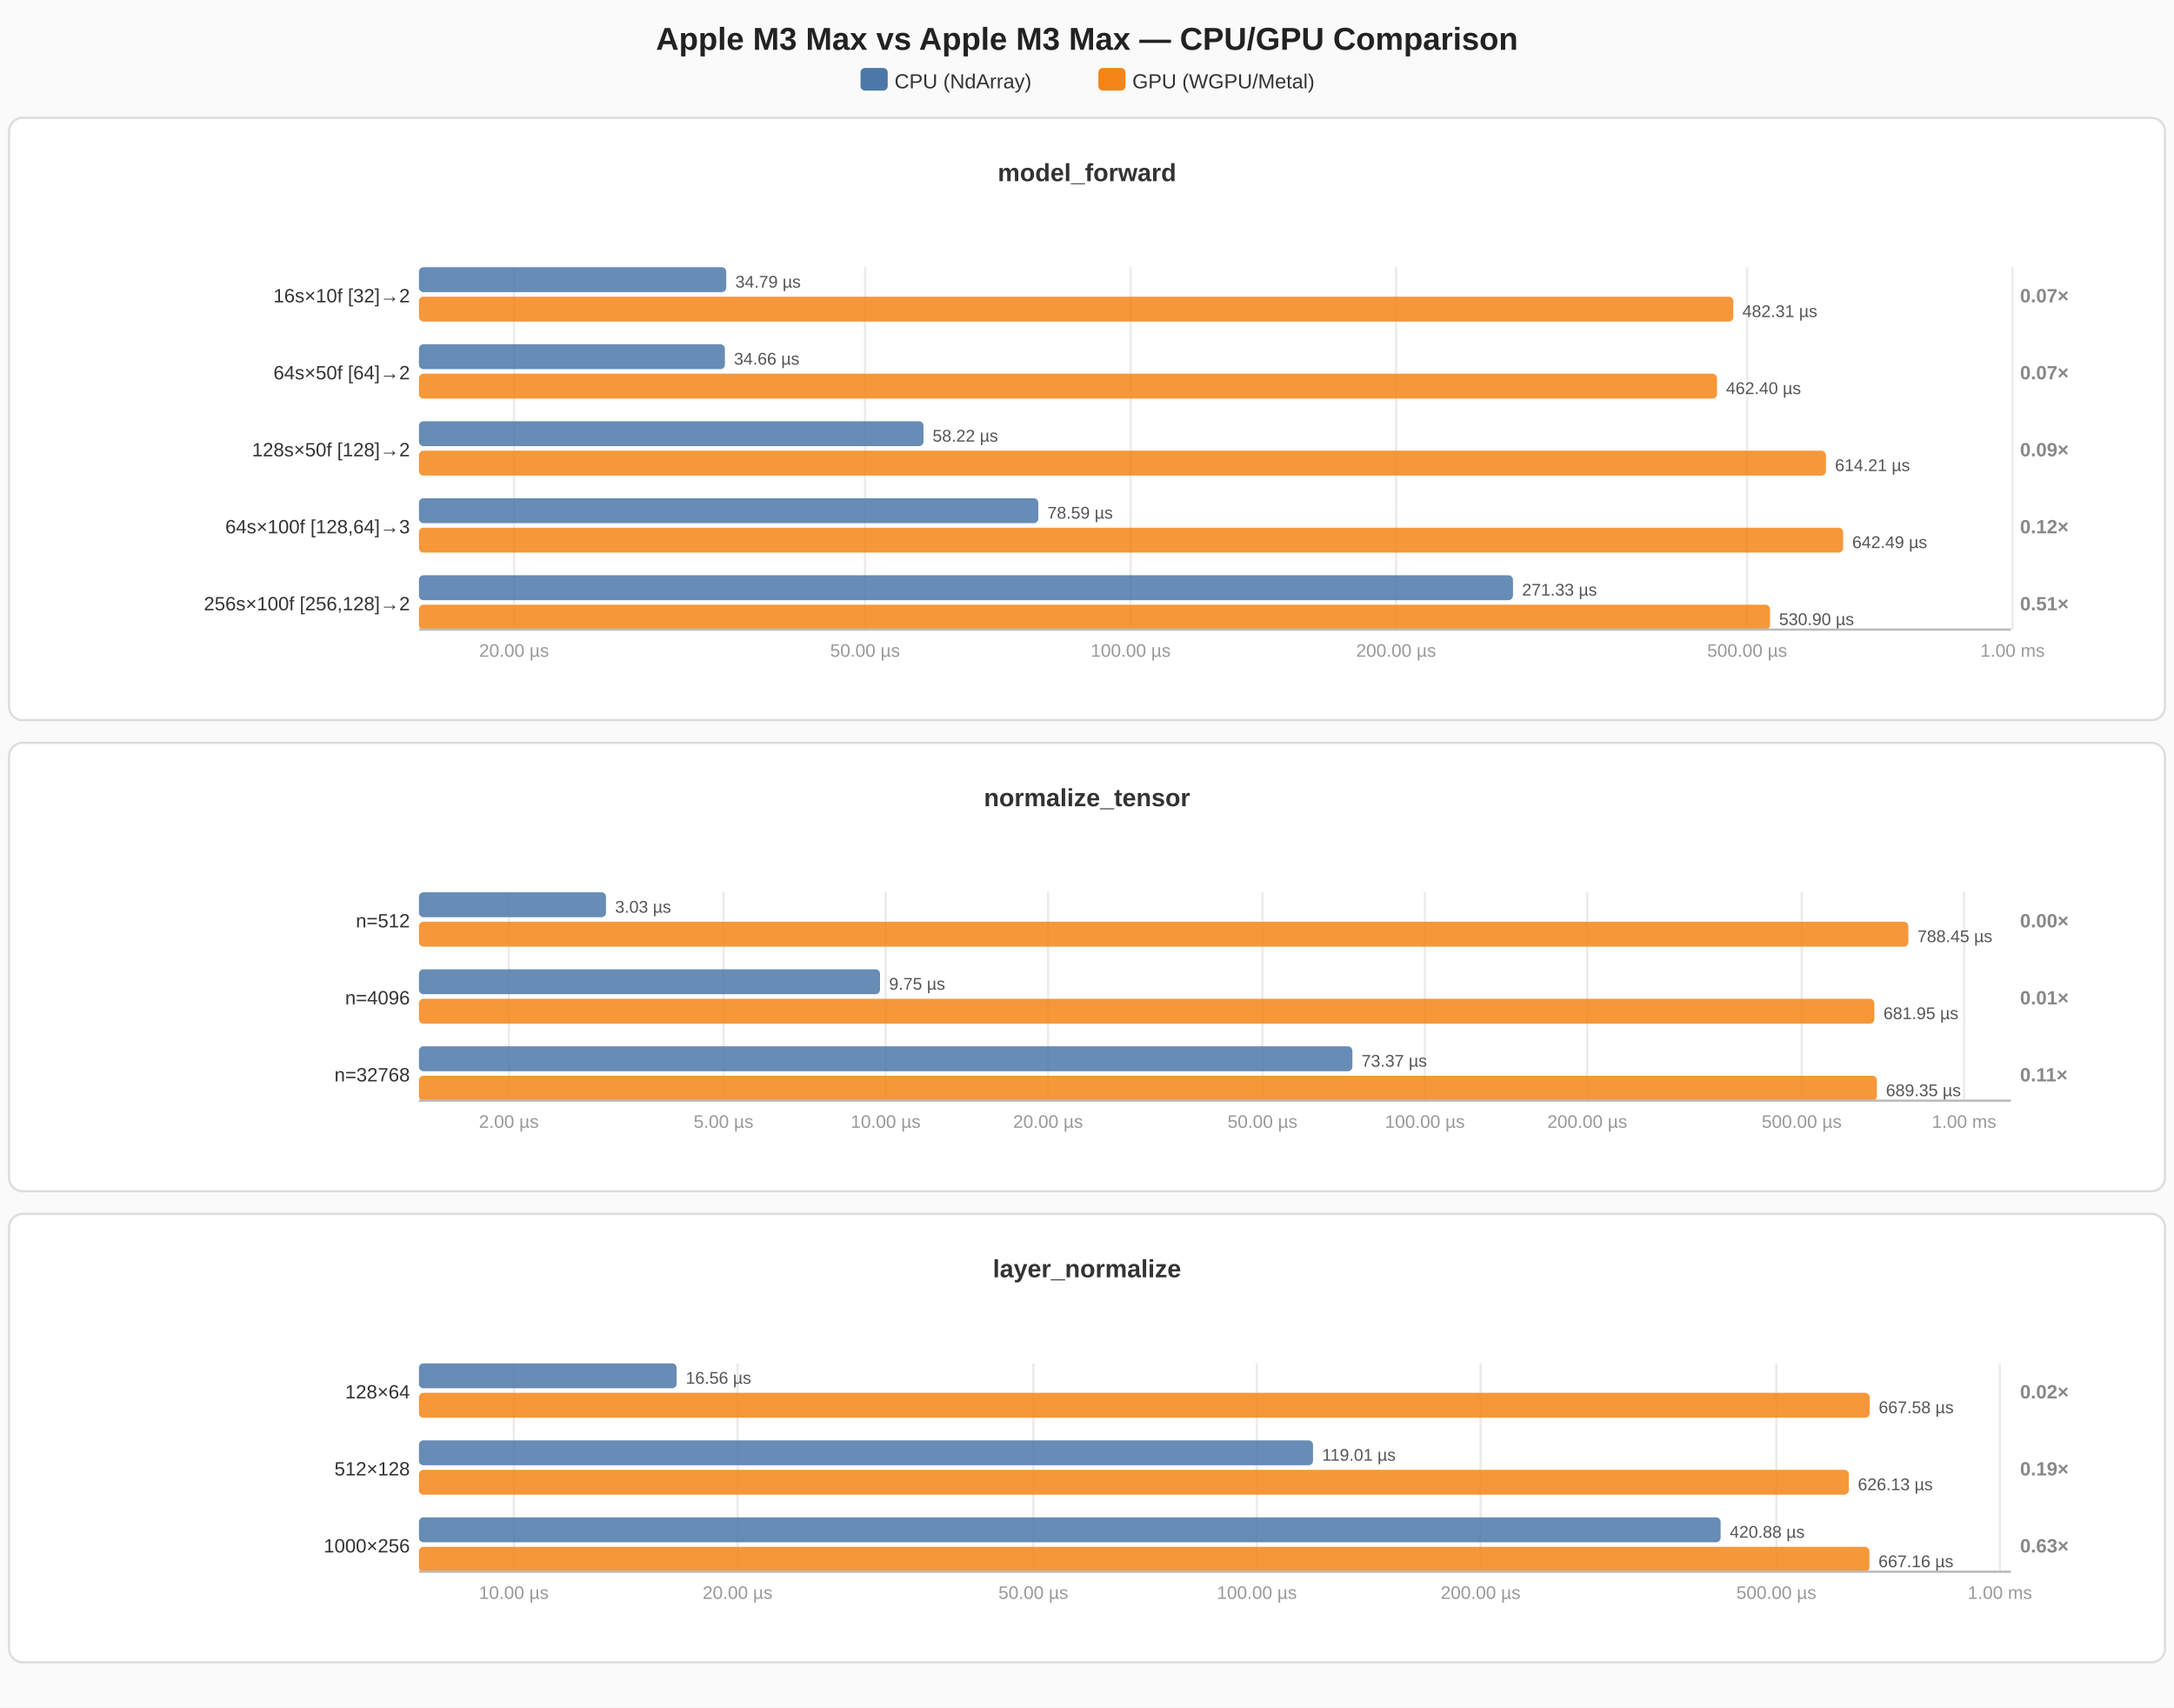
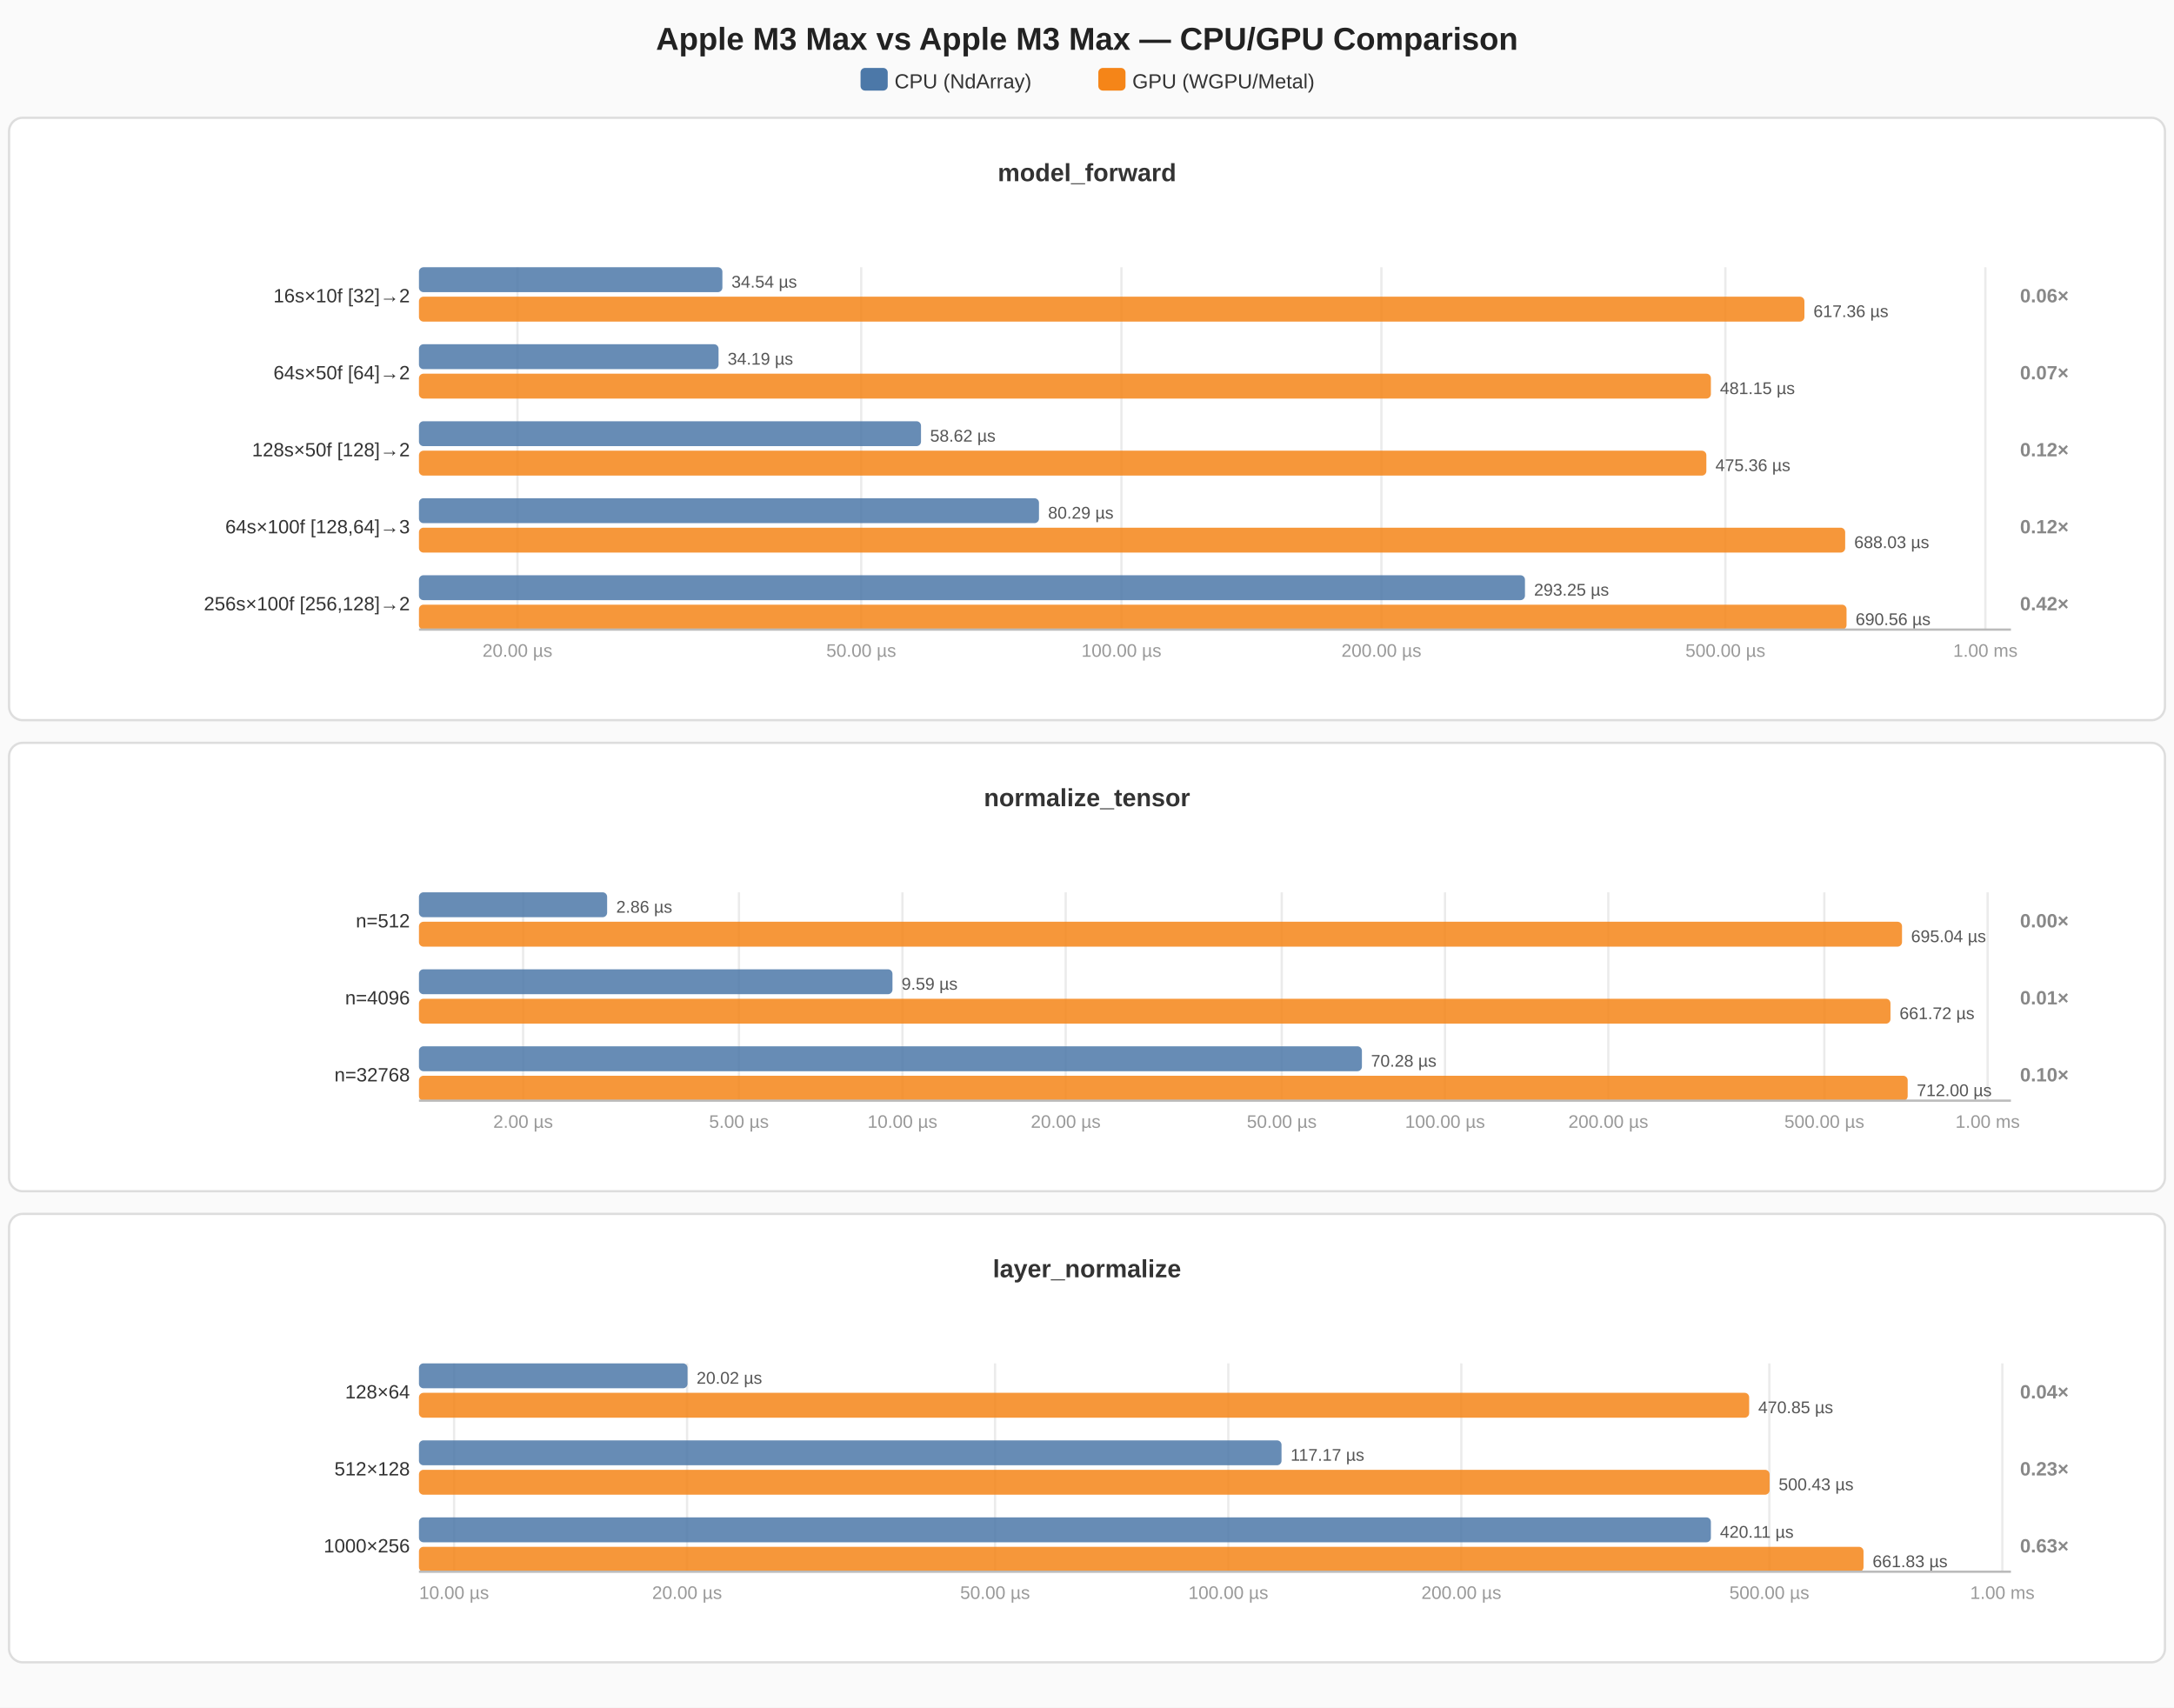
<svg xmlns="http://www.w3.org/2000/svg" width="960" height="754.0" font-family="monospace,Arial,sans-serif">
  <rect width="960" height="754.0" fill="#FAFAFA" />
  <text x="480.0" y="22" text-anchor="middle" font-size="14" font-weight="bold" fill="#222">Apple M3 Max vs Apple M3 Max — CPU/GPU Comparison</text>
  <rect x="380.0" y="30" width="12" height="10" fill="#4C78A8" rx="2" />
  <text x="395.0" y="39" font-size="9" fill="#333">CPU (NdArray)</text>
  <rect x="485.0" y="30" width="12" height="10" fill="#F58518" rx="2" />
  <text x="500.0" y="39" font-size="9" fill="#333">GPU (WGPU/Metal)</text>
  <rect x="4" y="52.0" width="952.0" height="266.0" rx="6" fill="white" stroke="#DDD" stroke-width="1" />
  <text x="480.0" y="80.0" text-anchor="middle" font-size="11" font-weight="bold" fill="#333">model_forward</text>
-   <line x1="227.0" y1="118.0" x2="227.0" y2="278.0" stroke="#EBEBEB" stroke-width="1" />
-   <text x="227.0" y="290.0" text-anchor="middle" font-size="8" fill="#999">20.00 µs</text>
-   <line x1="382.0" y1="118.0" x2="382.0" y2="278.0" stroke="#EBEBEB" stroke-width="1" />
-   <text x="382.0" y="290.0" text-anchor="middle" font-size="8" fill="#999">50.00 µs</text>
-   <line x1="499.3" y1="118.0" x2="499.3" y2="278.0" stroke="#EBEBEB" stroke-width="1" />
-   <text x="499.3" y="290.0" text-anchor="middle" font-size="8" fill="#999">100.00 µs</text>
-   <line x1="616.5" y1="118.0" x2="616.5" y2="278.0" stroke="#EBEBEB" stroke-width="1" />
-   <text x="616.5" y="290.0" text-anchor="middle" font-size="8" fill="#999">200.00 µs</text>
-   <line x1="771.5" y1="118.0" x2="771.5" y2="278.0" stroke="#EBEBEB" stroke-width="1" />
-   <text x="771.5" y="290.0" text-anchor="middle" font-size="8" fill="#999">500.00 µs</text>
-   <line x1="888.7" y1="118.0" x2="888.7" y2="278.0" stroke="#EBEBEB" stroke-width="1" />
-   <text x="888.7" y="290.0" text-anchor="middle" font-size="8" fill="#999">1.00 ms</text>
-   <rect x="185.0" y="118.0" width="135.7" height="11.0" rx="2" fill="#4C78A8" opacity="0.85" />
-   <text x="324.7" y="127.0" font-size="7.5" fill="#555">34.79 µs</text>
-   <rect x="185.0" y="131.0" width="580.4" height="11.0" rx="2" fill="#F58518" opacity="0.85" />
-   <text x="769.4" y="140.0" font-size="7.5" fill="#555">482.31 µs</text>
-   <text x="892.0" y="133.5" font-size="8.5" font-weight="bold" fill="#888">0.07×</text>
+   <line x1="228.5" y1="118.0" x2="228.5" y2="278.0" stroke="#EBEBEB" stroke-width="1" />
+   <text x="228.5" y="290.0" text-anchor="middle" font-size="8" fill="#999">20.00 µs</text>
+   <line x1="380.3" y1="118.0" x2="380.3" y2="278.0" stroke="#EBEBEB" stroke-width="1" />
+   <text x="380.3" y="290.0" text-anchor="middle" font-size="8" fill="#999">50.00 µs</text>
+   <line x1="495.2" y1="118.0" x2="495.2" y2="278.0" stroke="#EBEBEB" stroke-width="1" />
+   <text x="495.2" y="290.0" text-anchor="middle" font-size="8" fill="#999">100.00 µs</text>
+   <line x1="610.0" y1="118.0" x2="610.0" y2="278.0" stroke="#EBEBEB" stroke-width="1" />
+   <text x="610.0" y="290.0" text-anchor="middle" font-size="8" fill="#999">200.00 µs</text>
+   <line x1="761.9" y1="118.0" x2="761.9" y2="278.0" stroke="#EBEBEB" stroke-width="1" />
+   <text x="761.9" y="290.0" text-anchor="middle" font-size="8" fill="#999">500.00 µs</text>
+   <line x1="876.7" y1="118.0" x2="876.7" y2="278.0" stroke="#EBEBEB" stroke-width="1" />
+   <text x="876.7" y="290.0" text-anchor="middle" font-size="8" fill="#999">1.00 ms</text>
+   <rect x="185.0" y="118.0" width="134.0" height="11.0" rx="2" fill="#4C78A8" opacity="0.85" />
+   <text x="323.0" y="127.0" font-size="7.5" fill="#555">34.54 µs</text>
+   <rect x="185.0" y="131.0" width="611.8" height="11.0" rx="2" fill="#F58518" opacity="0.85" />
+   <text x="800.8" y="140.0" font-size="7.5" fill="#555">617.36 µs</text>
+   <text x="892.0" y="133.5" font-size="8.5" font-weight="bold" fill="#888">0.06×</text>
  <text x="181.0" y="133.5" text-anchor="end" font-size="8.5" fill="#333">16s×10f [32]→2</text>
-   <rect x="185.0" y="152.0" width="135.1" height="11.0" rx="2" fill="#4C78A8" opacity="0.85" />
-   <text x="324.1" y="161.0" font-size="7.5" fill="#555">34.66 µs</text>
-   <rect x="185.0" y="165.0" width="573.2" height="11.0" rx="2" fill="#F58518" opacity="0.85" />
-   <text x="762.2" y="174.0" font-size="7.5" fill="#555">462.40 µs</text>
+   <rect x="185.0" y="152.0" width="132.3" height="11.0" rx="2" fill="#4C78A8" opacity="0.85" />
+   <text x="321.3" y="161.0" font-size="7.5" fill="#555">34.19 µs</text>
+   <rect x="185.0" y="165.0" width="570.5" height="11.0" rx="2" fill="#F58518" opacity="0.85" />
+   <text x="759.5" y="174.0" font-size="7.5" fill="#555">481.15 µs</text>
  <text x="892.0" y="167.5" font-size="8.5" font-weight="bold" fill="#888">0.07×</text>
  <text x="181.0" y="167.5" text-anchor="end" font-size="8.5" fill="#333">64s×50f [64]→2</text>
-   <rect x="185.0" y="186.0" width="222.8" height="11.0" rx="2" fill="#4C78A8" opacity="0.85" />
-   <text x="411.8" y="195.0" font-size="7.5" fill="#555">58.22 µs</text>
-   <rect x="185.0" y="199.0" width="621.3" height="11.0" rx="2" fill="#F58518" opacity="0.85" />
-   <text x="810.3" y="208.0" font-size="7.5" fill="#555">614.21 µs</text>
-   <text x="892.0" y="201.5" font-size="8.5" font-weight="bold" fill="#888">0.09×</text>
+   <rect x="185.0" y="186.0" width="221.7" height="11.0" rx="2" fill="#4C78A8" opacity="0.85" />
+   <text x="410.7" y="195.0" font-size="7.5" fill="#555">58.62 µs</text>
+   <rect x="185.0" y="199.0" width="568.5" height="11.0" rx="2" fill="#F58518" opacity="0.85" />
+   <text x="757.5" y="208.0" font-size="7.5" fill="#555">475.36 µs</text>
+   <text x="892.0" y="201.5" font-size="8.5" font-weight="bold" fill="#888">0.12×</text>
  <text x="181.0" y="201.5" text-anchor="end" font-size="8.5" fill="#333">128s×50f [128]→2</text>
-   <rect x="185.0" y="220.0" width="273.5" height="11.0" rx="2" fill="#4C78A8" opacity="0.85" />
-   <text x="462.5" y="229.0" font-size="7.5" fill="#555">78.59 µs</text>
-   <rect x="185.0" y="233.0" width="628.9" height="11.0" rx="2" fill="#F58518" opacity="0.85" />
-   <text x="817.9" y="242.0" font-size="7.5" fill="#555">642.49 µs</text>
+   <rect x="185.0" y="220.0" width="273.8" height="11.0" rx="2" fill="#4C78A8" opacity="0.85" />
+   <text x="462.8" y="229.0" font-size="7.5" fill="#555">80.29 µs</text>
+   <rect x="185.0" y="233.0" width="629.8" height="11.0" rx="2" fill="#F58518" opacity="0.85" />
+   <text x="818.8" y="242.0" font-size="7.5" fill="#555">688.03 µs</text>
  <text x="892.0" y="235.5" font-size="8.5" font-weight="bold" fill="#888">0.12×</text>
  <text x="181.0" y="235.5" text-anchor="end" font-size="8.5" fill="#333">64s×100f [128,64]→3</text>
-   <rect x="185.0" y="254.0" width="483.1" height="11.0" rx="2" fill="#4C78A8" opacity="0.85" />
-   <text x="672.1" y="263.0" font-size="7.5" fill="#555">271.33 µs</text>
-   <rect x="185.0" y="267.0" width="596.6" height="11.0" rx="2" fill="#F58518" opacity="0.85" />
-   <text x="785.6" y="276.0" font-size="7.5" fill="#555">530.90 µs</text>
-   <text x="892.0" y="269.5" font-size="8.5" font-weight="bold" fill="#888">0.51×</text>
+   <rect x="185.0" y="254.0" width="488.4" height="11.0" rx="2" fill="#4C78A8" opacity="0.85" />
+   <text x="677.4" y="263.0" font-size="7.5" fill="#555">293.25 µs</text>
+   <rect x="185.0" y="267.0" width="630.4" height="11.0" rx="2" fill="#F58518" opacity="0.85" />
+   <text x="819.4" y="276.0" font-size="7.5" fill="#555">690.56 µs</text>
+   <text x="892.0" y="269.5" font-size="8.5" font-weight="bold" fill="#888">0.42×</text>
  <text x="181.0" y="269.5" text-anchor="end" font-size="8.5" fill="#333">256s×100f [256,128]→2</text>
  <line x1="185.0" y1="278.0" x2="888.0" y2="278.0" stroke="#BBB" stroke-width="1" />
  <rect x="4" y="328.0" width="952.0" height="198.0" rx="6" fill="white" stroke="#DDD" stroke-width="1" />
  <text x="480.0" y="356.0" text-anchor="middle" font-size="11" font-weight="bold" fill="#333">normalize_tensor</text>
-   <line x1="224.7" y1="394.0" x2="224.7" y2="486.0" stroke="#EBEBEB" stroke-width="1" />
-   <text x="224.7" y="498.0" text-anchor="middle" font-size="8" fill="#999">2.00 µs</text>
-   <line x1="319.5" y1="394.0" x2="319.5" y2="486.0" stroke="#EBEBEB" stroke-width="1" />
-   <text x="319.5" y="498.0" text-anchor="middle" font-size="8" fill="#999">5.00 µs</text>
-   <line x1="391.1" y1="394.0" x2="391.1" y2="486.0" stroke="#EBEBEB" stroke-width="1" />
-   <text x="391.1" y="498.0" text-anchor="middle" font-size="8" fill="#999">10.00 µs</text>
-   <line x1="462.8" y1="394.0" x2="462.8" y2="486.0" stroke="#EBEBEB" stroke-width="1" />
-   <text x="462.8" y="498.0" text-anchor="middle" font-size="8" fill="#999">20.00 µs</text>
-   <line x1="557.5" y1="394.0" x2="557.5" y2="486.0" stroke="#EBEBEB" stroke-width="1" />
-   <text x="557.5" y="498.0" text-anchor="middle" font-size="8" fill="#999">50.00 µs</text>
-   <line x1="629.2" y1="394.0" x2="629.2" y2="486.0" stroke="#EBEBEB" stroke-width="1" />
-   <text x="629.2" y="498.0" text-anchor="middle" font-size="8" fill="#999">100.00 µs</text>
-   <line x1="700.9" y1="394.0" x2="700.9" y2="486.0" stroke="#EBEBEB" stroke-width="1" />
-   <text x="700.9" y="498.0" text-anchor="middle" font-size="8" fill="#999">200.00 µs</text>
-   <line x1="795.6" y1="394.0" x2="795.6" y2="486.0" stroke="#EBEBEB" stroke-width="1" />
-   <text x="795.6" y="498.0" text-anchor="middle" font-size="8" fill="#999">500.00 µs</text>
-   <line x1="867.3" y1="394.0" x2="867.3" y2="486.0" stroke="#EBEBEB" stroke-width="1" />
-   <text x="867.3" y="498.0" text-anchor="middle" font-size="8" fill="#999">1.00 ms</text>
-   <rect x="185.0" y="394.0" width="82.6" height="11.0" rx="2" fill="#4C78A8" opacity="0.85" />
-   <text x="271.6" y="403.0" font-size="7.5" fill="#555">3.03 µs</text>
-   <rect x="185.0" y="407.0" width="657.7" height="11.0" rx="2" fill="#F58518" opacity="0.85" />
-   <text x="846.7" y="416.0" font-size="7.5" fill="#555">788.45 µs</text>
+   <line x1="231.0" y1="394.0" x2="231.0" y2="486.0" stroke="#EBEBEB" stroke-width="1" />
+   <text x="231.0" y="498.0" text-anchor="middle" font-size="8" fill="#999">2.00 µs</text>
+   <line x1="326.3" y1="394.0" x2="326.3" y2="486.0" stroke="#EBEBEB" stroke-width="1" />
+   <text x="326.3" y="498.0" text-anchor="middle" font-size="8" fill="#999">5.00 µs</text>
+   <line x1="398.5" y1="394.0" x2="398.5" y2="486.0" stroke="#EBEBEB" stroke-width="1" />
+   <text x="398.5" y="498.0" text-anchor="middle" font-size="8" fill="#999">10.00 µs</text>
+   <line x1="470.6" y1="394.0" x2="470.6" y2="486.0" stroke="#EBEBEB" stroke-width="1" />
+   <text x="470.6" y="498.0" text-anchor="middle" font-size="8" fill="#999">20.00 µs</text>
+   <line x1="566.0" y1="394.0" x2="566.0" y2="486.0" stroke="#EBEBEB" stroke-width="1" />
+   <text x="566.0" y="498.0" text-anchor="middle" font-size="8" fill="#999">50.00 µs</text>
+   <line x1="638.1" y1="394.0" x2="638.1" y2="486.0" stroke="#EBEBEB" stroke-width="1" />
+   <text x="638.1" y="498.0" text-anchor="middle" font-size="8" fill="#999">100.00 µs</text>
+   <line x1="710.2" y1="394.0" x2="710.2" y2="486.0" stroke="#EBEBEB" stroke-width="1" />
+   <text x="710.2" y="498.0" text-anchor="middle" font-size="8" fill="#999">200.00 µs</text>
+   <line x1="805.6" y1="394.0" x2="805.6" y2="486.0" stroke="#EBEBEB" stroke-width="1" />
+   <text x="805.6" y="498.0" text-anchor="middle" font-size="8" fill="#999">500.00 µs</text>
+   <line x1="877.7" y1="394.0" x2="877.7" y2="486.0" stroke="#EBEBEB" stroke-width="1" />
+   <text x="877.7" y="498.0" text-anchor="middle" font-size="8" fill="#999">1.00 ms</text>
+   <rect x="185.0" y="394.0" width="83.1" height="11.0" rx="2" fill="#4C78A8" opacity="0.85" />
+   <text x="272.1" y="403.0" font-size="7.5" fill="#555">2.86 µs</text>
+   <rect x="185.0" y="407.0" width="654.9" height="11.0" rx="2" fill="#F58518" opacity="0.85" />
+   <text x="843.9" y="416.0" font-size="7.5" fill="#555">695.04 µs</text>
  <text x="892.0" y="409.5" font-size="8.5" font-weight="bold" fill="#888">0.00×</text>
  <text x="181.0" y="409.5" text-anchor="end" font-size="8.5" fill="#333">n=512</text>
-   <rect x="185.0" y="428.0" width="203.6" height="11.0" rx="2" fill="#4C78A8" opacity="0.85" />
-   <text x="392.6" y="437.0" font-size="7.5" fill="#555">9.75 µs</text>
-   <rect x="185.0" y="441.0" width="642.7" height="11.0" rx="2" fill="#F58518" opacity="0.85" />
-   <text x="831.7" y="450.0" font-size="7.5" fill="#555">681.95 µs</text>
+   <rect x="185.0" y="428.0" width="209.1" height="11.0" rx="2" fill="#4C78A8" opacity="0.85" />
+   <text x="398.1" y="437.0" font-size="7.5" fill="#555">9.59 µs</text>
+   <rect x="185.0" y="441.0" width="649.8" height="11.0" rx="2" fill="#F58518" opacity="0.85" />
+   <text x="838.8" y="450.0" font-size="7.5" fill="#555">661.72 µs</text>
  <text x="892.0" y="443.5" font-size="8.5" font-weight="bold" fill="#888">0.01×</text>
  <text x="181.0" y="443.5" text-anchor="end" font-size="8.5" fill="#333">n=4096</text>
-   <rect x="185.0" y="462.0" width="412.2" height="11.0" rx="2" fill="#4C78A8" opacity="0.85" />
-   <text x="601.2" y="471.0" font-size="7.5" fill="#555">73.37 µs</text>
-   <rect x="185.0" y="475.0" width="643.8" height="11.0" rx="2" fill="#F58518" opacity="0.85" />
-   <text x="832.8" y="484.0" font-size="7.5" fill="#555">689.35 µs</text>
-   <text x="892.0" y="477.5" font-size="8.5" font-weight="bold" fill="#888">0.11×</text>
+   <rect x="185.0" y="462.0" width="416.4" height="11.0" rx="2" fill="#4C78A8" opacity="0.85" />
+   <text x="605.4" y="471.0" font-size="7.5" fill="#555">70.28 µs</text>
+   <rect x="185.0" y="475.0" width="657.4" height="11.0" rx="2" fill="#F58518" opacity="0.85" />
+   <text x="846.4" y="484.0" font-size="7.5" fill="#555">712.00 µs</text>
+   <text x="892.0" y="477.5" font-size="8.5" font-weight="bold" fill="#888">0.10×</text>
  <text x="181.0" y="477.5" text-anchor="end" font-size="8.5" fill="#333">n=32768</text>
  <line x1="185.0" y1="486.0" x2="888.0" y2="486.0" stroke="#BBB" stroke-width="1" />
  <rect x="4" y="536.0" width="952.0" height="198.0" rx="6" fill="white" stroke="#DDD" stroke-width="1" />
  <text x="480.0" y="564.0" text-anchor="middle" font-size="11" font-weight="bold" fill="#333">layer_normalize</text>
-   <line x1="226.9" y1="602.0" x2="226.9" y2="694.0" stroke="#EBEBEB" stroke-width="1" />
-   <text x="226.9" y="706.0" text-anchor="middle" font-size="8" fill="#999">10.00 µs</text>
-   <line x1="325.7" y1="602.0" x2="325.7" y2="694.0" stroke="#EBEBEB" stroke-width="1" />
-   <text x="325.7" y="706.0" text-anchor="middle" font-size="8" fill="#999">20.00 µs</text>
-   <line x1="456.3" y1="602.0" x2="456.3" y2="694.0" stroke="#EBEBEB" stroke-width="1" />
-   <text x="456.3" y="706.0" text-anchor="middle" font-size="8" fill="#999">50.00 µs</text>
-   <line x1="555.0" y1="602.0" x2="555.0" y2="694.0" stroke="#EBEBEB" stroke-width="1" />
-   <text x="555.0" y="706.0" text-anchor="middle" font-size="8" fill="#999">100.00 µs</text>
-   <line x1="653.8" y1="602.0" x2="653.8" y2="694.0" stroke="#EBEBEB" stroke-width="1" />
-   <text x="653.8" y="706.0" text-anchor="middle" font-size="8" fill="#999">200.00 µs</text>
-   <line x1="784.4" y1="602.0" x2="784.4" y2="694.0" stroke="#EBEBEB" stroke-width="1" />
-   <text x="784.4" y="706.0" text-anchor="middle" font-size="8" fill="#999">500.00 µs</text>
-   <line x1="883.1" y1="602.0" x2="883.1" y2="694.0" stroke="#EBEBEB" stroke-width="1" />
-   <text x="883.1" y="706.0" text-anchor="middle" font-size="8" fill="#999">1.00 ms</text>
-   <rect x="185.0" y="602.0" width="113.8" height="11.0" rx="2" fill="#4C78A8" opacity="0.85" />
-   <text x="302.8" y="611.0" font-size="7.5" fill="#555">16.56 µs</text>
-   <rect x="185.0" y="615.0" width="640.6" height="11.0" rx="2" fill="#F58518" opacity="0.85" />
-   <text x="829.6" y="624.0" font-size="7.5" fill="#555">667.58 µs</text>
-   <text x="892.0" y="617.5" font-size="8.5" font-weight="bold" fill="#888">0.02×</text>
+   <line x1="200.5" y1="602.0" x2="200.5" y2="694.0" stroke="#EBEBEB" stroke-width="1" />
+   <text x="200.5" y="706.0" text-anchor="middle" font-size="8" fill="#999">10.00 µs</text>
+   <line x1="303.4" y1="602.0" x2="303.4" y2="694.0" stroke="#EBEBEB" stroke-width="1" />
+   <text x="303.4" y="706.0" text-anchor="middle" font-size="8" fill="#999">20.00 µs</text>
+   <line x1="439.4" y1="602.0" x2="439.4" y2="694.0" stroke="#EBEBEB" stroke-width="1" />
+   <text x="439.4" y="706.0" text-anchor="middle" font-size="8" fill="#999">50.00 µs</text>
+   <line x1="542.4" y1="602.0" x2="542.4" y2="694.0" stroke="#EBEBEB" stroke-width="1" />
+   <text x="542.4" y="706.0" text-anchor="middle" font-size="8" fill="#999">100.00 µs</text>
+   <line x1="645.3" y1="602.0" x2="645.3" y2="694.0" stroke="#EBEBEB" stroke-width="1" />
+   <text x="645.3" y="706.0" text-anchor="middle" font-size="8" fill="#999">200.00 µs</text>
+   <line x1="781.3" y1="602.0" x2="781.3" y2="694.0" stroke="#EBEBEB" stroke-width="1" />
+   <text x="781.3" y="706.0" text-anchor="middle" font-size="8" fill="#999">500.00 µs</text>
+   <line x1="884.2" y1="602.0" x2="884.2" y2="694.0" stroke="#EBEBEB" stroke-width="1" />
+   <text x="884.2" y="706.0" text-anchor="middle" font-size="8" fill="#999">1.00 ms</text>
+   <rect x="185.0" y="602.0" width="118.6" height="11.0" rx="2" fill="#4C78A8" opacity="0.85" />
+   <text x="307.6" y="611.0" font-size="7.5" fill="#555">20.02 µs</text>
+   <rect x="185.0" y="615.0" width="587.4" height="11.0" rx="2" fill="#F58518" opacity="0.85" />
+   <text x="776.4" y="624.0" font-size="7.5" fill="#555">470.85 µs</text>
+   <text x="892.0" y="617.5" font-size="8.5" font-weight="bold" fill="#888">0.04×</text>
  <text x="181.0" y="617.5" text-anchor="end" font-size="8.5" fill="#333">128×64</text>
-   <rect x="185.0" y="636.0" width="394.8" height="11.0" rx="2" fill="#4C78A8" opacity="0.85" />
-   <text x="583.8" y="645.0" font-size="7.5" fill="#555">119.01 µs</text>
-   <rect x="185.0" y="649.0" width="631.4" height="11.0" rx="2" fill="#F58518" opacity="0.85" />
-   <text x="820.4" y="658.0" font-size="7.5" fill="#555">626.13 µs</text>
-   <text x="892.0" y="651.5" font-size="8.5" font-weight="bold" fill="#888">0.19×</text>
+   <rect x="185.0" y="636.0" width="380.9" height="11.0" rx="2" fill="#4C78A8" opacity="0.85" />
+   <text x="569.9" y="645.0" font-size="7.5" fill="#555">117.17 µs</text>
+   <rect x="185.0" y="649.0" width="596.4" height="11.0" rx="2" fill="#F58518" opacity="0.85" />
+   <text x="785.4" y="658.0" font-size="7.5" fill="#555">500.43 µs</text>
+   <text x="892.0" y="651.5" font-size="8.5" font-weight="bold" fill="#888">0.23×</text>
  <text x="181.0" y="651.5" text-anchor="end" font-size="8.5" fill="#333">512×128</text>
-   <rect x="185.0" y="670.0" width="574.8" height="11.0" rx="2" fill="#4C78A8" opacity="0.85" />
-   <text x="763.8" y="679.0" font-size="7.5" fill="#555">420.88 µs</text>
-   <rect x="185.0" y="683.0" width="640.5" height="11.0" rx="2" fill="#F58518" opacity="0.85" />
-   <text x="829.5" y="692.0" font-size="7.5" fill="#555">667.16 µs</text>
+   <rect x="185.0" y="670.0" width="570.5" height="11.0" rx="2" fill="#4C78A8" opacity="0.85" />
+   <text x="759.5" y="679.0" font-size="7.5" fill="#555">420.11 µs</text>
+   <rect x="185.0" y="683.0" width="637.9" height="11.0" rx="2" fill="#F58518" opacity="0.85" />
+   <text x="826.9" y="692.0" font-size="7.5" fill="#555">661.83 µs</text>
  <text x="892.0" y="685.5" font-size="8.5" font-weight="bold" fill="#888">0.63×</text>
  <text x="181.0" y="685.5" text-anchor="end" font-size="8.5" fill="#333">1000×256</text>
  <line x1="185.0" y1="694.0" x2="888.0" y2="694.0" stroke="#BBB" stroke-width="1" />
</svg>
